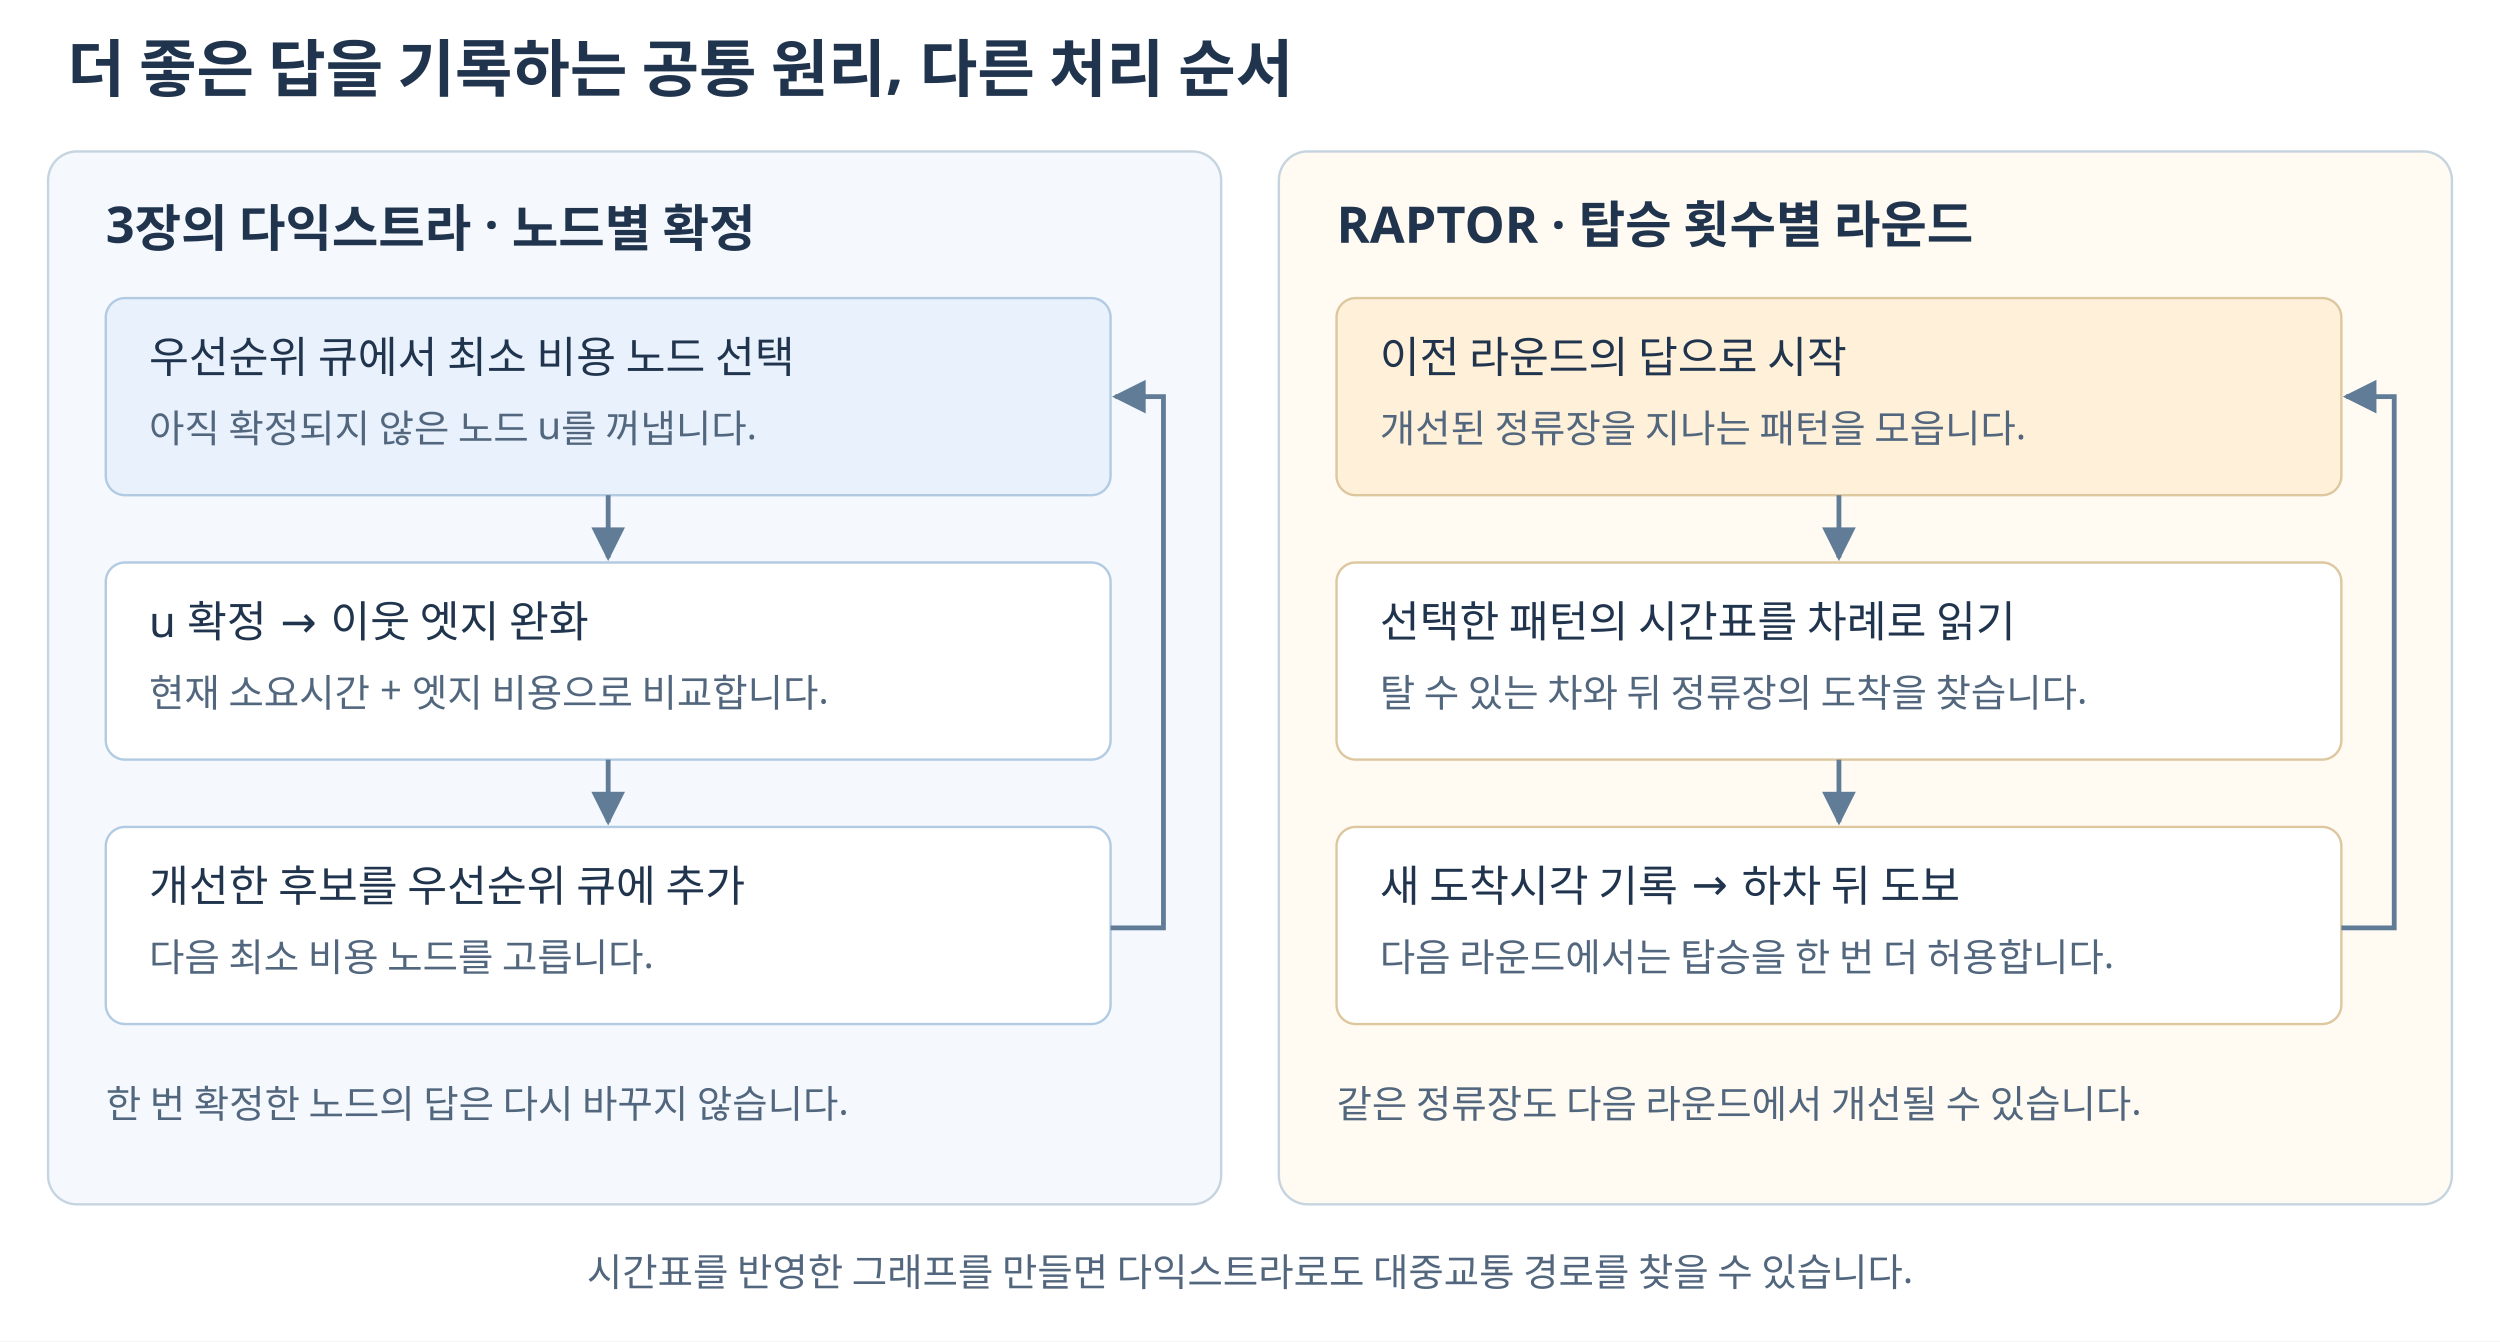
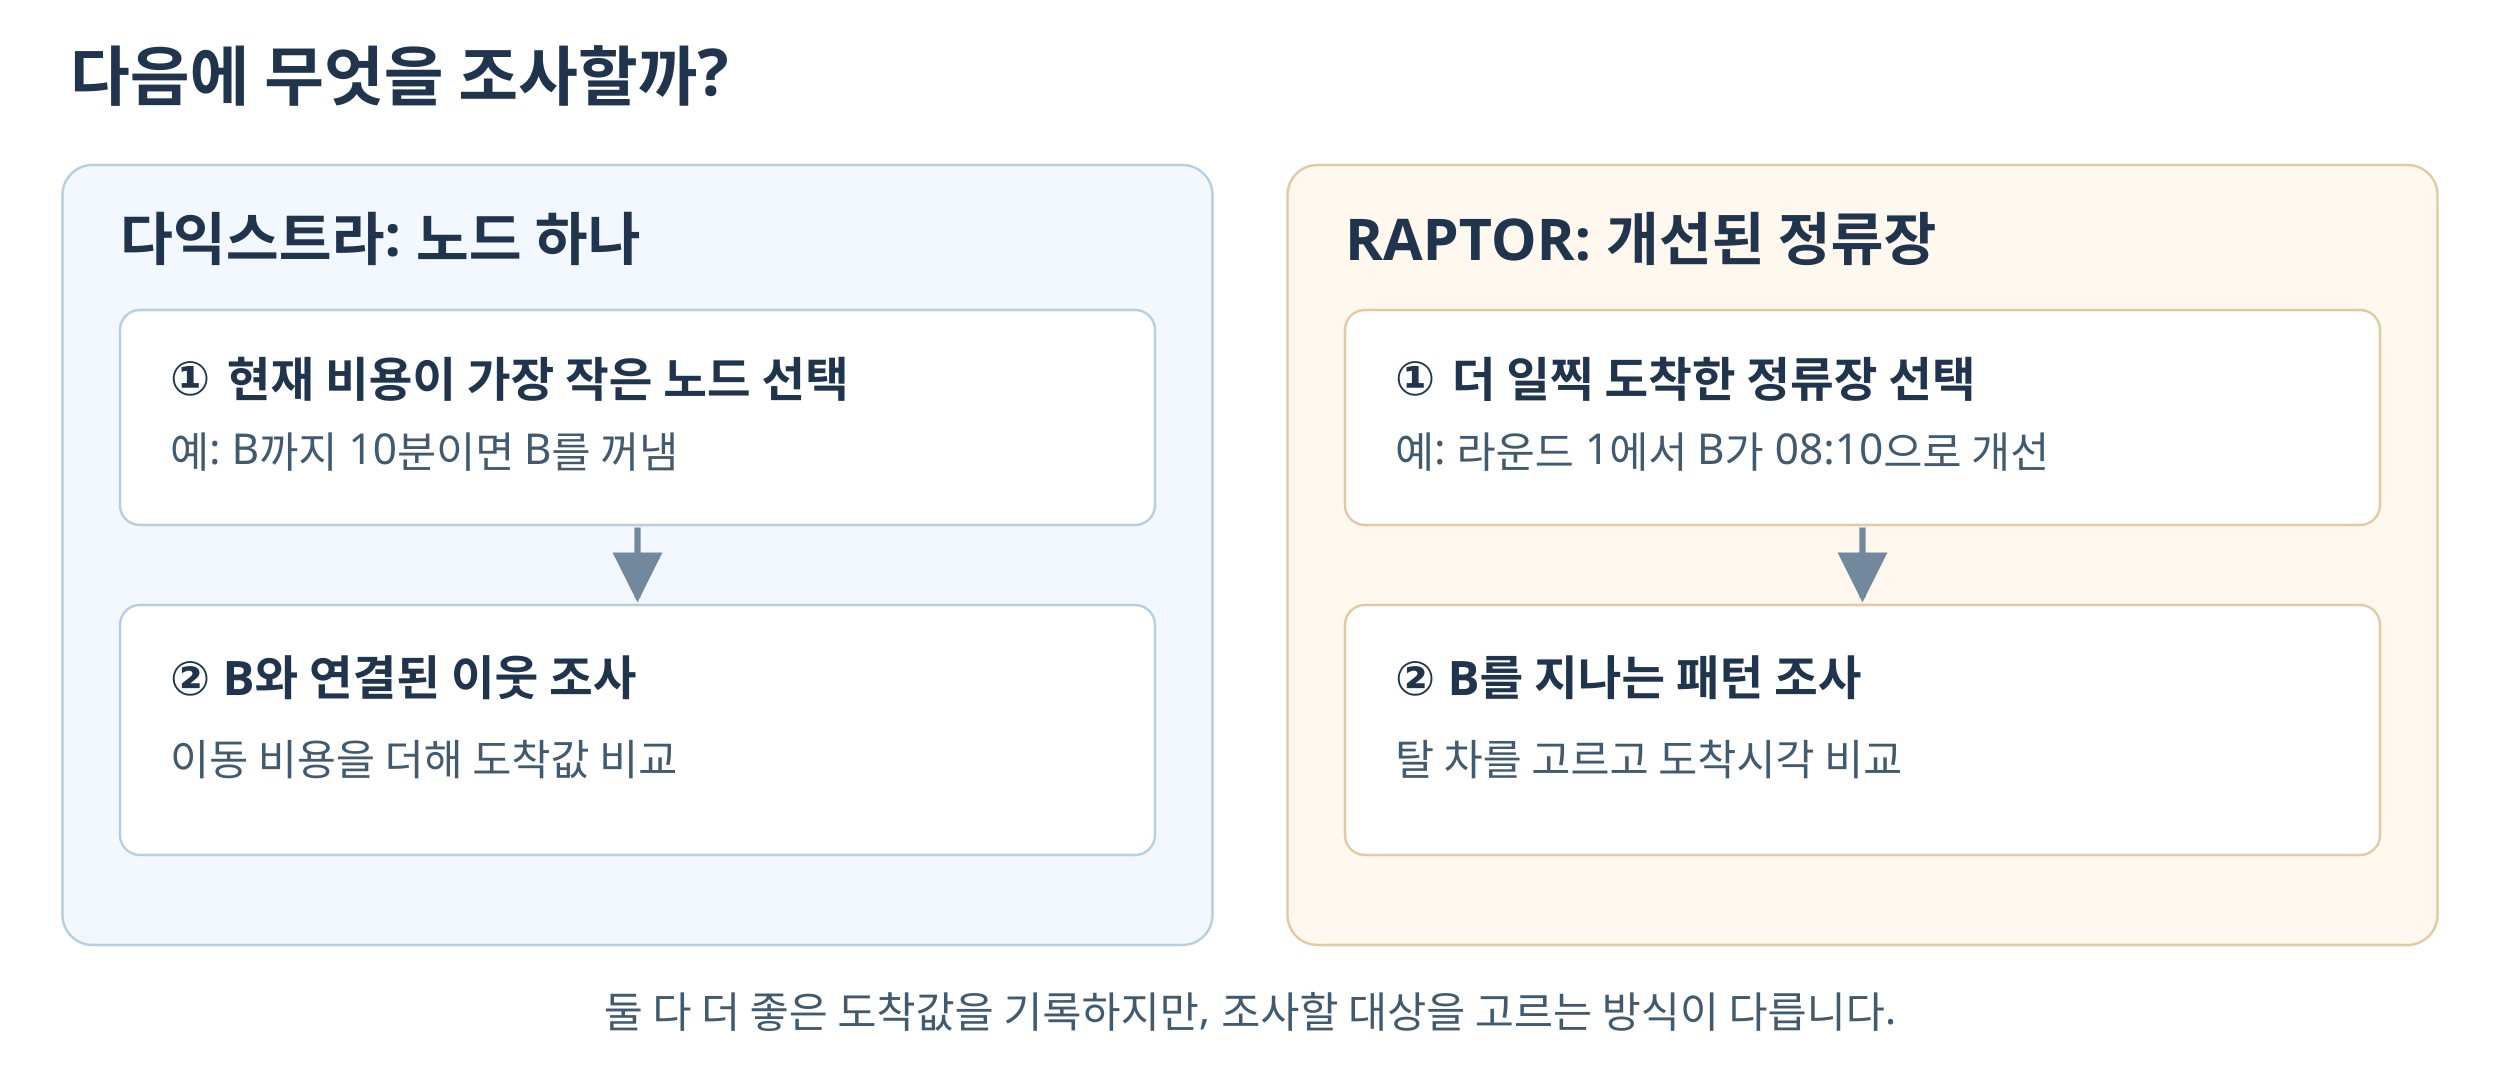
- <svg xmlns="http://www.w3.org/2000/svg" viewBox="0 0 1040 558" role="img" aria-labelledby="title desc">
+ <svg xmlns="http://www.w3.org/2000/svg" viewBox="0 0 1000 430" role="img" aria-labelledby="title desc">
+   <style>
+     text{font-family:"Noto Sans KR","Apple SD Gothic Neo",sans-serif;fill:#20344d}
+     .title{font-size:26px;font-weight:700}
+     .head{font-size:23px;font-weight:700}
+     .step{font-size:19px;font-weight:700}
+     .detail{font-size:17px;fill:#425a70}
+     .note{font-size:17px;fill:#425a70}
+     .arrow{fill:none;stroke:#71889d;stroke-width:2.5;marker-end:url(#arrow)}
+   </style>
  <defs>
-     <marker id="arrow" viewBox="0 0 10 10" refX="9" refY="5" markerWidth="7" markerHeight="7" orient="auto">
-       <path d="M0 0L10 5L0 10Z" fill="#607c96" />
+     <marker id="arrow" viewBox="0 0 10 10" refX="9" refY="5" markerWidth="8" markerHeight="8" orient="auto">
+       <path d="M0 0L10 5L0 10Z" fill="#71889d" />
    </marker>
  </defs>
-   <style>
-     text{font-family:"Noto Sans KR","Apple SD Gothic Neo",sans-serif;fill:#20344d;font-size:18px}
-     .title{font-size:26px;font-weight:700}
-     .head{font-size:21px;font-weight:700}
-     .small{font-size:16px;fill:#52677e}
-     .arrow{fill:none;stroke:#607c96;stroke-width:2;marker-end:url(#arrow)}
-   </style>
-   <rect width="1040" height="558" fill="white" />
-   <text x="28" y="38" class="title">더 좋은 답을 기록하는 공통 원리, 다른 처리 순서</text>
-   <rect x="20" y="63" width="488" height="438" rx="12" fill="#f5f9fe" stroke="#c6d4e0" />
-   <rect x="532" y="63" width="488" height="438" rx="12" fill="#fffbf3" stroke="#c6d4e0" />
-   <text x="44" y="101" class="head">3장의 다익스트라 · 노드별 확정</text>
-   <text x="556" y="101" class="head">RAPTOR · 탑승 횟수별 라운드</text>
-   <rect x="44" y="124" width="418" height="82" rx="8" fill="#e8f1fc" stroke="#b2cbe2" />
-   <text x="62" y="155">우선순위 큐에서 최소 비용 노드 선택</text>
-   <text x="62" y="184" class="small">아직 확정되지 않은 노드 u를 꺼냅니다.</text>
-   <path class="arrow" d="M253 206V232" />
-   <rect x="44" y="234" width="418" height="82" rx="8" fill="white" stroke="#b2cbe2" />
-   <text x="62" y="265">u 확정 → 이웃 엣지 완화</text>
-   <text x="62" y="294" class="small">현재 소요시간 + 엣지 비용으로 비교합니다.</text>
-   <path class="arrow" d="M253 316V342" />
-   <rect x="44" y="344" width="418" height="82" rx="8" fill="white" stroke="#b2cbe2" />
-   <text x="62" y="375">개선한 후보를 우선순위 큐에 추가</text>
-   <text x="62" y="404" class="small">다음 최소 비용 노드를 고릅니다.</text>
-   <path class="arrow" d="M462 386H484V165H464" />
-   <text x="44" y="465" class="small">한 번 확정한 노드의 답은 다시 바꾸지 않습니다.</text>
-   <rect x="556" y="124" width="418" height="82" rx="8" fill="#fff0d9" stroke="#ddc79f" />
-   <text x="574" y="155">이전 라운드의 답으로 시작</text>
-   <text x="574" y="184" class="small">개선된 정류장을 지나는 패턴을 모읍니다.</text>
-   <path class="arrow" d="M765 206V232" />
-   <rect x="556" y="234" width="418" height="82" rx="8" fill="white" stroke="#ddc79f" />
-   <text x="574" y="265">선택한 패턴의 시간표를 차례로 읽기</text>
-   <text x="574" y="294" class="small">탈 수 있는 차와 뒤 정류장의 도착을 찾습니다.</text>
-   <path class="arrow" d="M765 316V342" />
-   <rect x="556" y="344" width="418" height="82" rx="8" fill="white" stroke="#ddc79f" />
-   <text x="574" y="375">새 도착시각 기록 → 하차 뒤 도보</text>
-   <text x="574" y="404" class="small">다음 라운드에서는 탑승을 한 번 더 허용합니다.</text>
-   <path class="arrow" d="M974 386H996V165H976" />
-   <text x="556" y="465" class="small">같은 정류장도 다음 라운드에서 개선될 수 있습니다.</text>
-   <text x="520" y="535" text-anchor="middle" class="small">시간표를 반영한 그래프를 만들면 다익스트라로도 대중교통 경로를 찾을 수 있습니다.</text>
+   <rect width="1000" height="430" fill="white" />
+   <text x="28" y="40" class="title">다음에 무엇을 조사할까?</text>
+   <rect x="25" y="66" width="460" height="312" rx="12" fill="#f3f8fe" stroke="#b7cee2" />
+   <rect x="515" y="66" width="460" height="312" rx="12" fill="#fff8ee" stroke="#e3c9a3" />
+   <text x="48" y="104" class="head">다익스트라: 노드 하나</text>
+   <text x="538" y="104" class="head">RAPTOR: 개선된 정류장</text>
+   <rect x="48" y="124" width="414" height="86" rx="8" fill="white" stroke="#b7cee2" />
+   <text x="68" y="158" class="step">① 현재 비용이 가장 작은 노드 선택</text>
+   <text x="68" y="187" class="detail">예: B까지 10분이면 B를 꺼냄</text>
+   <rect x="538" y="124" width="414" height="86" rx="8" fill="white" stroke="#e3c9a3" />
+   <text x="558" y="158" class="step">① 더 일찍 도착한 정류장 선택</text>
+   <text x="558" y="187" class="detail">예: 라운드 1에서 B가 08:10으로 개선</text>
+   <path class="arrow" d="M255 211V239" />
+   <path class="arrow" d="M745 211V239" />
+   <rect x="48" y="242" width="414" height="100" rx="8" fill="white" stroke="#b7cee2" />
+   <text x="68" y="278" class="step">② B와 연결된 이웃 조사</text>
+   <text x="68" y="310" class="detail">이동 비용을 더해 도착값 비교</text>
+   <rect x="538" y="242" width="414" height="100" rx="8" fill="white" stroke="#e3c9a3" />
+   <text x="558" y="278" class="step">② B를 지나는 패턴 조사</text>
+   <text x="558" y="310" class="detail">탈 차를 고르고 도착시각 비교</text>
+   <text x="500" y="411" text-anchor="middle" class="note">둘 다 더 좋은 도착값을 기록하지만, 조사할 대상을 고르는 방식이 다릅니다.</text>
</svg>
